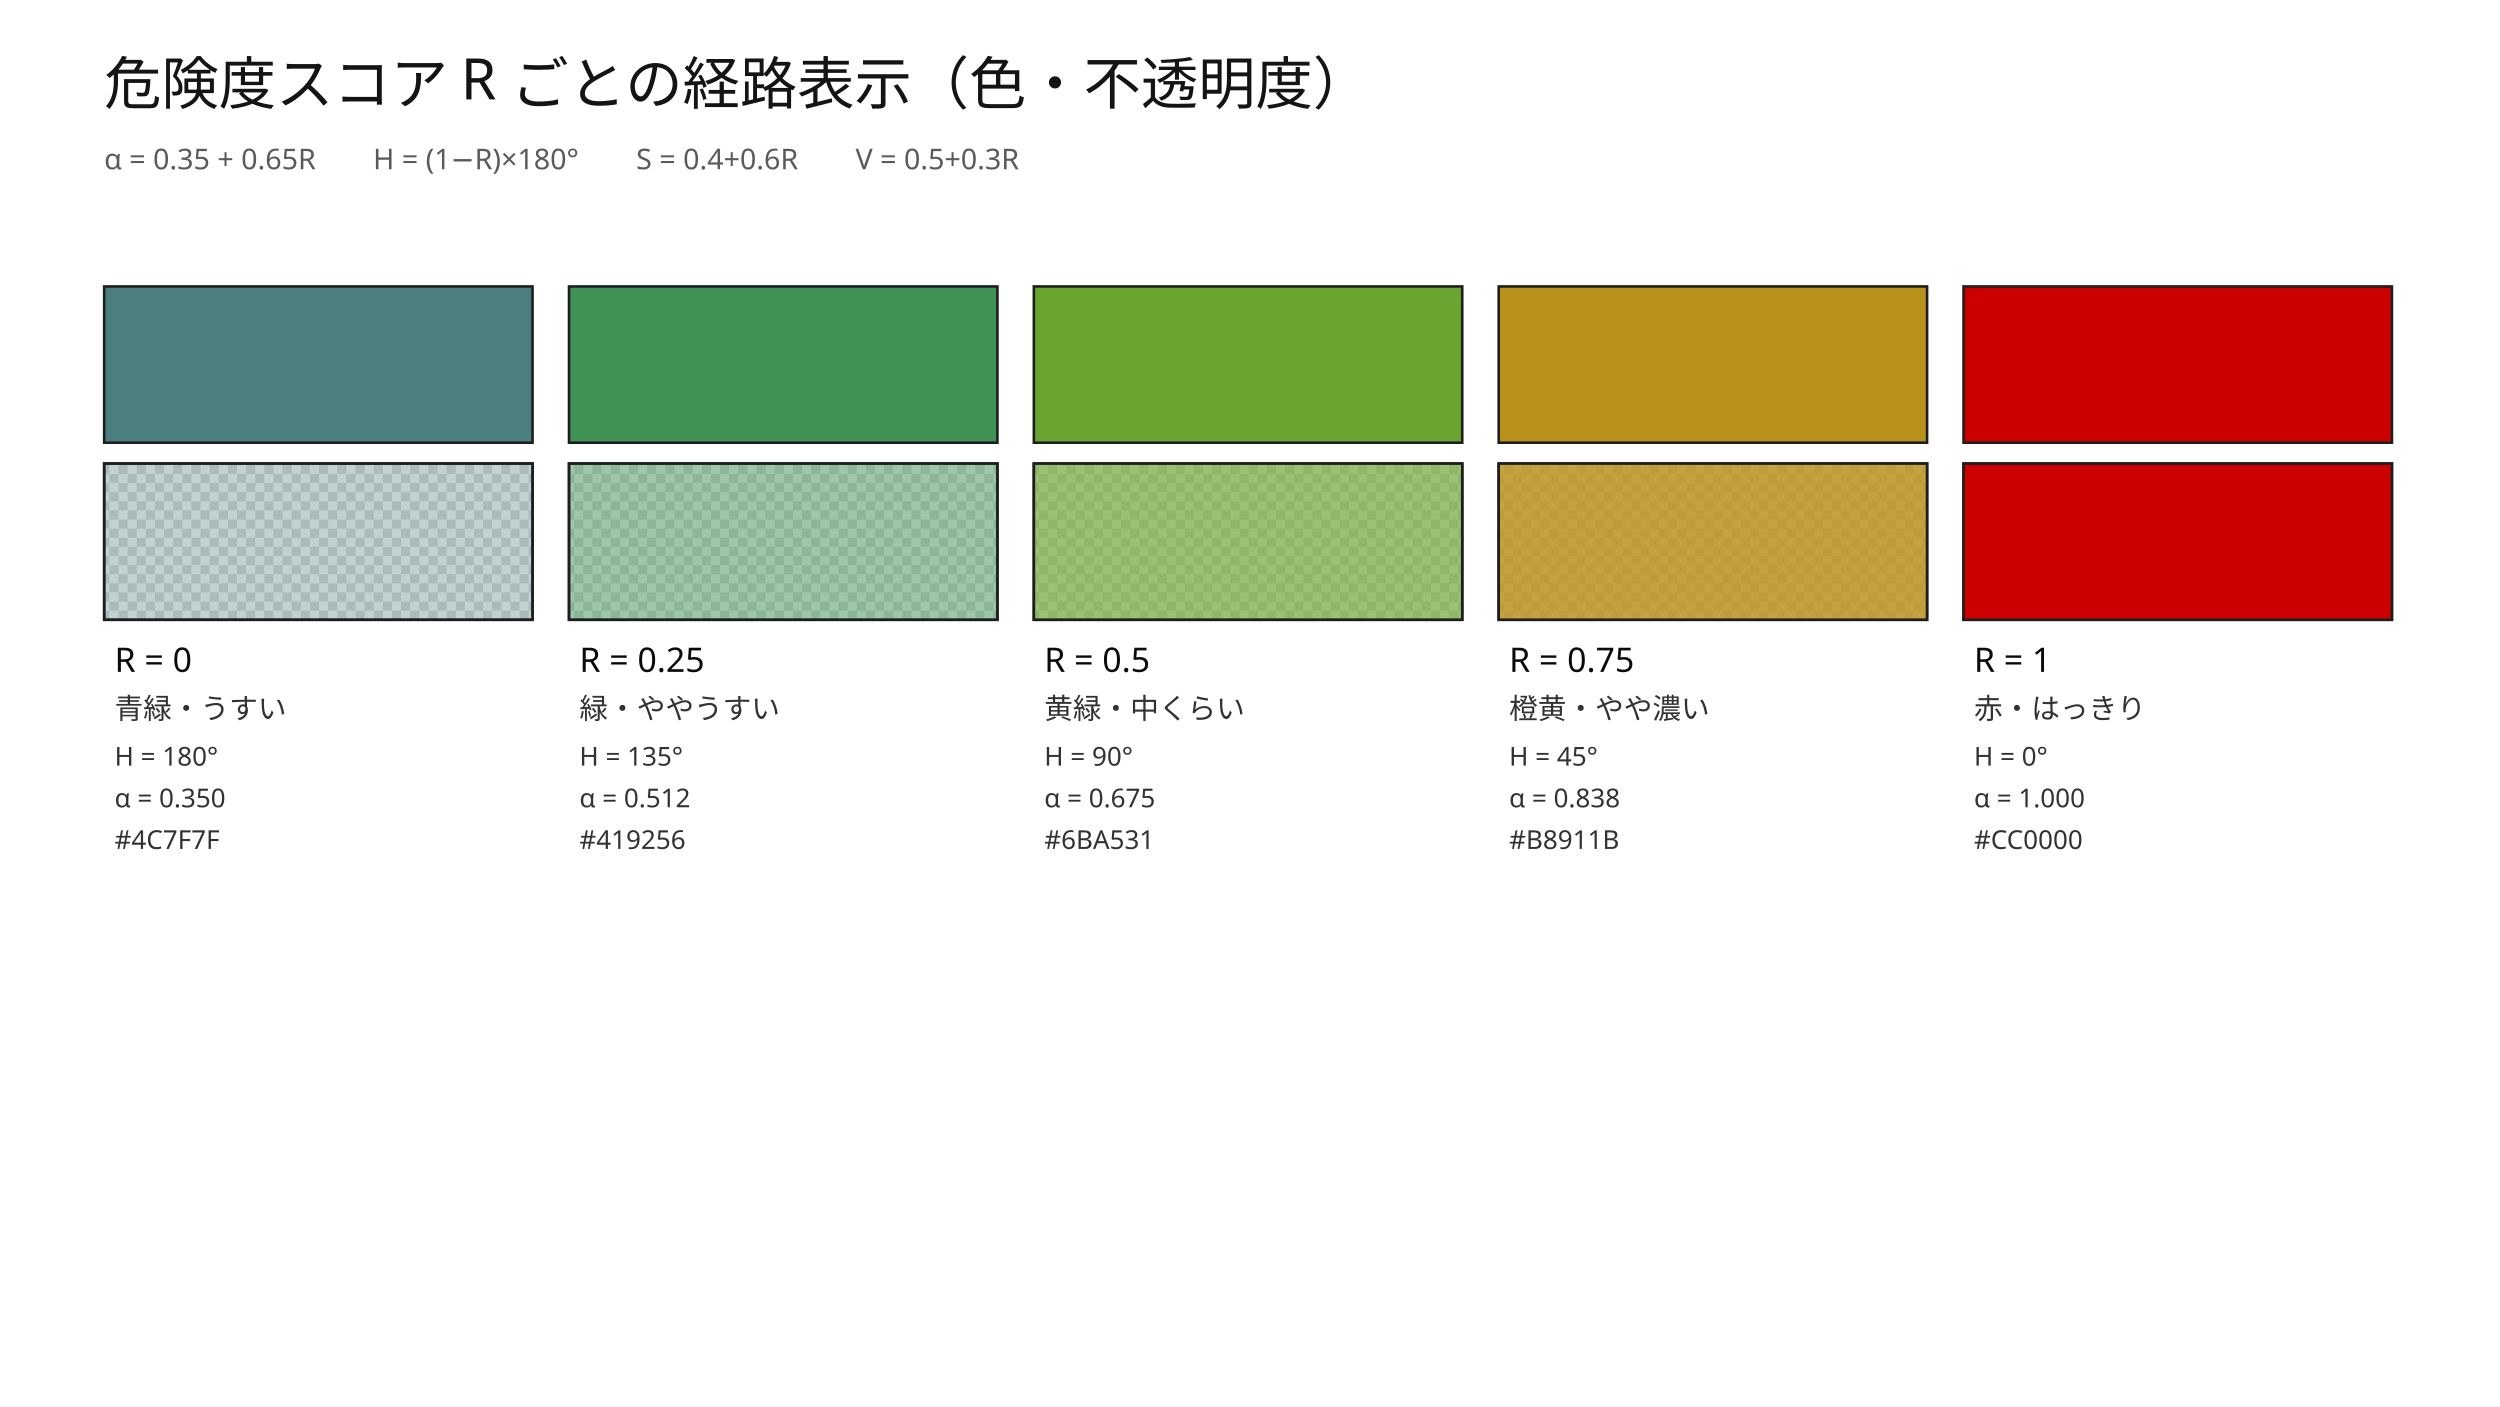
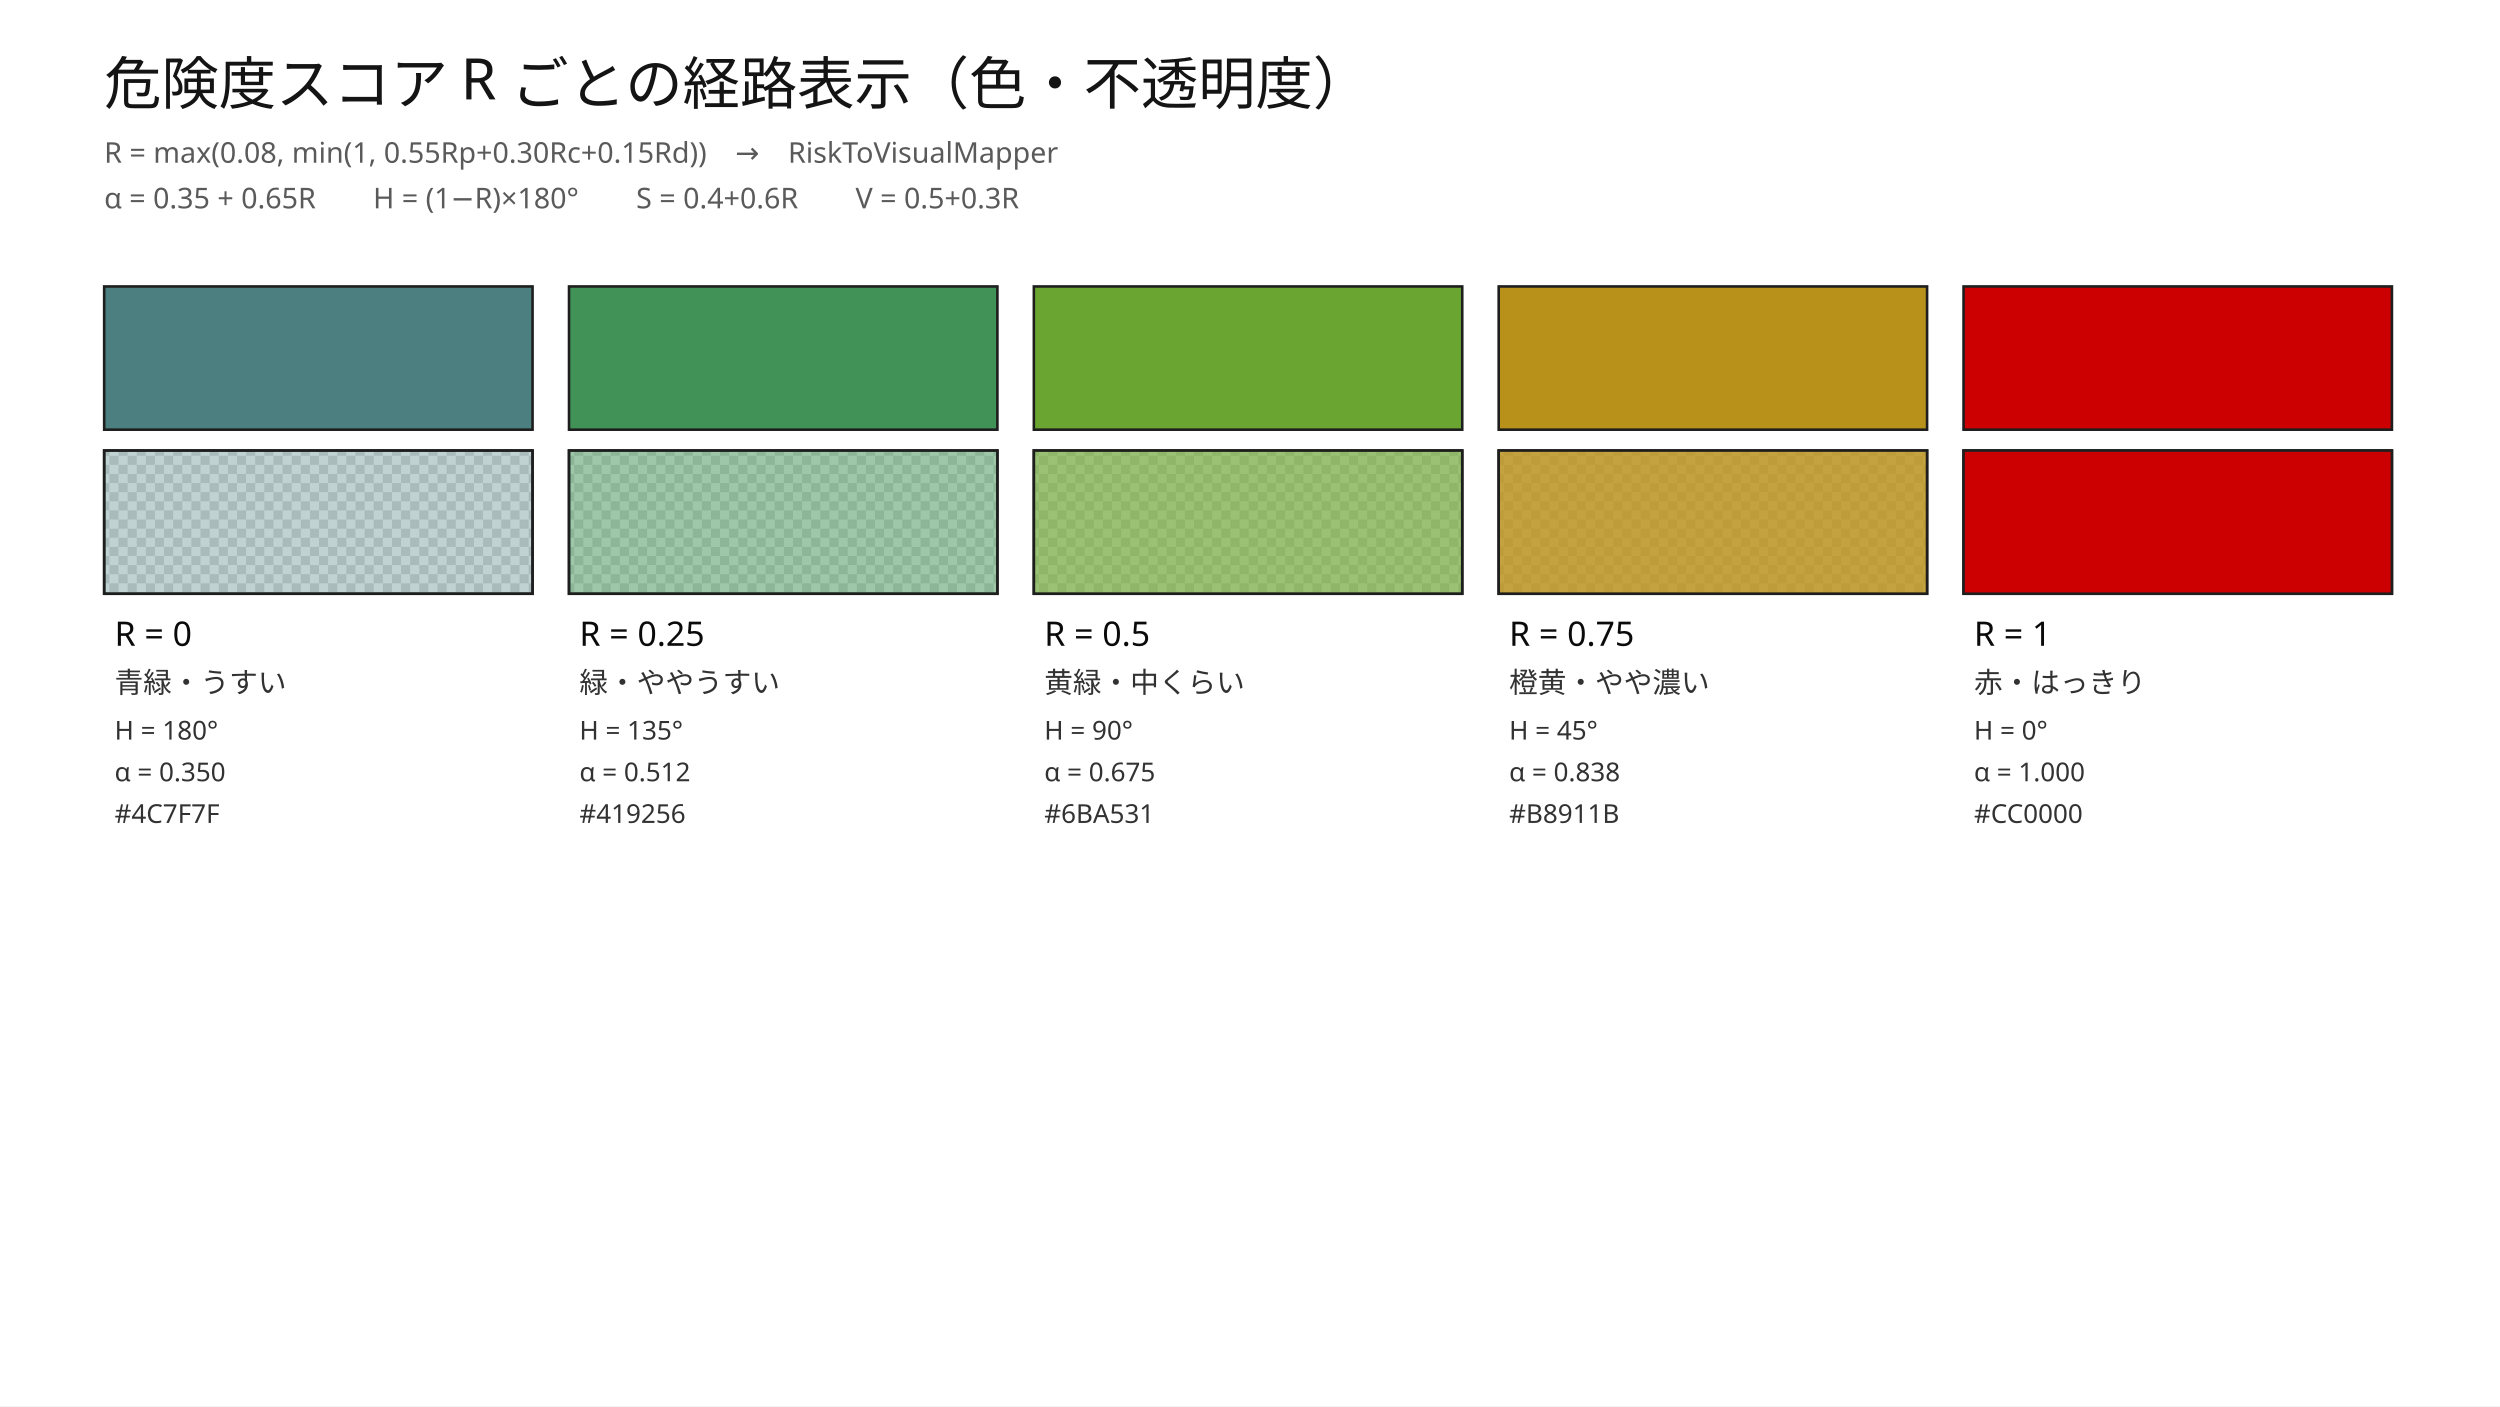
<svg xmlns="http://www.w3.org/2000/svg" width="1920" height="1080" viewBox="0 0 1920 1080">
  <rect width="1920" height="1080" fill="#ffffff" />
  <text x="80" y="80" font-family="Meiryo, Yu Gothic, sans-serif" font-size="44" fill="#141414">危険度スコア R ごとの経路表示（色・不透明度）</text>
-   <text x="80" y="130" font-family="Meiryo, Yu Gothic, sans-serif" font-size="22" fill="#5a5a5a">α = 0.35 + 0.65R　　H = (1−R)×180°　　S = 0.4+0.6R　　V = 0.5+0.3R</text>
+   <text x="80" y="125" font-family="Meiryo, Yu Gothic, sans-serif" font-size="22" fill="#5a5a5a">R = max(0.08, min(1, 0.55Rp+0.30Rc+0.15Rd))　→　RiskToVisualMapper</text>
+   <text x="80" y="160" font-family="Meiryo, Yu Gothic, sans-serif" font-size="22" fill="#5a5a5a">α = 0.35 + 0.65R　　H = (1−R)×180°　　S = 0.4+0.6R　　V = 0.5+0.3R</text>
  <defs>
    <pattern id="chk" width="14" height="14" patternUnits="userSpaceOnUse">
      <rect width="14" height="14" fill="#ffffff" />
      <rect width="7" height="7" fill="#dcdcdc" />
      <rect x="7" y="7" width="7" height="7" fill="#dcdcdc" />
    </pattern>
  </defs>
-   <rect x="80" y="220" width="329" height="120" fill="#4C7F7F" stroke="#1e1e1e" stroke-width="2" />
-   <rect x="80" y="356" width="329" height="120" fill="url(#chk)" stroke="#1e1e1e" stroke-width="2" />
-   <rect x="80" y="356" width="329" height="120" fill="#4C7F7F" fill-opacity="0.35" stroke="#1e1e1e" stroke-width="2" />
-   <text x="88" y="516" font-family="Meiryo, Yu Gothic, sans-serif" font-size="26" fill="#0a0a0a">R = 0</text>
-   <text x="88" y="552" font-family="Meiryo, Yu Gothic, sans-serif" font-size="22" fill="#323232">青緑・うすい</text>
-   <text x="88" y="588" font-family="Meiryo, Yu Gothic, sans-serif" font-size="20" fill="#323232">H = 180°</text>
-   <text x="88" y="620" font-family="Meiryo, Yu Gothic, sans-serif" font-size="20" fill="#323232">α = 0.350</text>
-   <text x="88" y="652" font-family="Meiryo, Yu Gothic, sans-serif" font-size="20" fill="#323232">#4C7F7F</text>
-   <rect x="437" y="220" width="329" height="120" fill="#419256" stroke="#1e1e1e" stroke-width="2" />
-   <rect x="437" y="356" width="329" height="120" fill="url(#chk)" stroke="#1e1e1e" stroke-width="2" />
-   <rect x="437" y="356" width="329" height="120" fill="#419256" fill-opacity="0.512" stroke="#1e1e1e" stroke-width="2" />
-   <text x="445" y="516" font-family="Meiryo, Yu Gothic, sans-serif" font-size="26" fill="#0a0a0a">R = 0.25</text>
-   <text x="445" y="552" font-family="Meiryo, Yu Gothic, sans-serif" font-size="22" fill="#323232">緑・ややうすい</text>
-   <text x="445" y="588" font-family="Meiryo, Yu Gothic, sans-serif" font-size="20" fill="#323232">H = 135°</text>
-   <text x="445" y="620" font-family="Meiryo, Yu Gothic, sans-serif" font-size="20" fill="#323232">α = 0.512</text>
-   <text x="445" y="652" font-family="Meiryo, Yu Gothic, sans-serif" font-size="20" fill="#323232">#419256</text>
-   <rect x="794" y="220" width="329" height="120" fill="#6BA531" stroke="#1e1e1e" stroke-width="2" />
-   <rect x="794" y="356" width="329" height="120" fill="url(#chk)" stroke="#1e1e1e" stroke-width="2" />
-   <rect x="794" y="356" width="329" height="120" fill="#6BA531" fill-opacity="0.675" stroke="#1e1e1e" stroke-width="2" />
-   <text x="802" y="516" font-family="Meiryo, Yu Gothic, sans-serif" font-size="26" fill="#0a0a0a">R = 0.5</text>
-   <text x="802" y="552" font-family="Meiryo, Yu Gothic, sans-serif" font-size="22" fill="#323232">黄緑・中くらい</text>
-   <text x="802" y="588" font-family="Meiryo, Yu Gothic, sans-serif" font-size="20" fill="#323232">H = 90°</text>
-   <text x="802" y="620" font-family="Meiryo, Yu Gothic, sans-serif" font-size="20" fill="#323232">α = 0.675</text>
-   <text x="802" y="652" font-family="Meiryo, Yu Gothic, sans-serif" font-size="20" fill="#323232">#6BA531</text>
-   <rect x="1151" y="220" width="329" height="120" fill="#B8911B" stroke="#1e1e1e" stroke-width="2" />
-   <rect x="1151" y="356" width="329" height="120" fill="url(#chk)" stroke="#1e1e1e" stroke-width="2" />
-   <rect x="1151" y="356" width="329" height="120" fill="#B8911B" fill-opacity="0.838" stroke="#1e1e1e" stroke-width="2" />
-   <text x="1159" y="516" font-family="Meiryo, Yu Gothic, sans-serif" font-size="26" fill="#0a0a0a">R = 0.75</text>
-   <text x="1159" y="552" font-family="Meiryo, Yu Gothic, sans-serif" font-size="22" fill="#323232">橙黄・やや濃い</text>
-   <text x="1159" y="588" font-family="Meiryo, Yu Gothic, sans-serif" font-size="20" fill="#323232">H = 45°</text>
-   <text x="1159" y="620" font-family="Meiryo, Yu Gothic, sans-serif" font-size="20" fill="#323232">α = 0.838</text>
-   <text x="1159" y="652" font-family="Meiryo, Yu Gothic, sans-serif" font-size="20" fill="#323232">#B8911B</text>
-   <rect x="1508" y="220" width="329" height="120" fill="#CC0000" stroke="#1e1e1e" stroke-width="2" />
-   <rect x="1508" y="356" width="329" height="120" fill="url(#chk)" stroke="#1e1e1e" stroke-width="2" />
-   <rect x="1508" y="356" width="329" height="120" fill="#CC0000" fill-opacity="1" stroke="#1e1e1e" stroke-width="2" />
-   <text x="1516" y="516" font-family="Meiryo, Yu Gothic, sans-serif" font-size="26" fill="#0a0a0a">R = 1</text>
-   <text x="1516" y="552" font-family="Meiryo, Yu Gothic, sans-serif" font-size="22" fill="#323232">赤・はっきり</text>
-   <text x="1516" y="588" font-family="Meiryo, Yu Gothic, sans-serif" font-size="20" fill="#323232">H = 0°</text>
-   <text x="1516" y="620" font-family="Meiryo, Yu Gothic, sans-serif" font-size="20" fill="#323232">α = 1.000</text>
-   <text x="1516" y="652" font-family="Meiryo, Yu Gothic, sans-serif" font-size="20" fill="#323232">#CC0000</text>
+   <rect x="80" y="220" width="329" height="110" fill="#4C7F7F" stroke="#1e1e1e" stroke-width="2" />
+   <rect x="80" y="346" width="329" height="110" fill="url(#chk)" stroke="#1e1e1e" stroke-width="2" />
+   <rect x="80" y="346" width="329" height="110" fill="#4C7F7F" fill-opacity="0.35" stroke="#1e1e1e" stroke-width="2" />
+   <text x="88" y="496" font-family="Meiryo, Yu Gothic, sans-serif" font-size="26" fill="#0a0a0a">R = 0</text>
+   <text x="88" y="532" font-family="Meiryo, Yu Gothic, sans-serif" font-size="22" fill="#323232">青緑・うすい</text>
+   <text x="88" y="568" font-family="Meiryo, Yu Gothic, sans-serif" font-size="20" fill="#323232">H = 180°</text>
+   <text x="88" y="600" font-family="Meiryo, Yu Gothic, sans-serif" font-size="20" fill="#323232">α = 0.350</text>
+   <text x="88" y="632" font-family="Meiryo, Yu Gothic, sans-serif" font-size="20" fill="#323232">#4C7F7F</text>
+   <rect x="437" y="220" width="329" height="110" fill="#419256" stroke="#1e1e1e" stroke-width="2" />
+   <rect x="437" y="346" width="329" height="110" fill="url(#chk)" stroke="#1e1e1e" stroke-width="2" />
+   <rect x="437" y="346" width="329" height="110" fill="#419256" fill-opacity="0.512" stroke="#1e1e1e" stroke-width="2" />
+   <text x="445" y="496" font-family="Meiryo, Yu Gothic, sans-serif" font-size="26" fill="#0a0a0a">R = 0.25</text>
+   <text x="445" y="532" font-family="Meiryo, Yu Gothic, sans-serif" font-size="22" fill="#323232">緑・ややうすい</text>
+   <text x="445" y="568" font-family="Meiryo, Yu Gothic, sans-serif" font-size="20" fill="#323232">H = 135°</text>
+   <text x="445" y="600" font-family="Meiryo, Yu Gothic, sans-serif" font-size="20" fill="#323232">α = 0.512</text>
+   <text x="445" y="632" font-family="Meiryo, Yu Gothic, sans-serif" font-size="20" fill="#323232">#419256</text>
+   <rect x="794" y="220" width="329" height="110" fill="#6BA531" stroke="#1e1e1e" stroke-width="2" />
+   <rect x="794" y="346" width="329" height="110" fill="url(#chk)" stroke="#1e1e1e" stroke-width="2" />
+   <rect x="794" y="346" width="329" height="110" fill="#6BA531" fill-opacity="0.675" stroke="#1e1e1e" stroke-width="2" />
+   <text x="802" y="496" font-family="Meiryo, Yu Gothic, sans-serif" font-size="26" fill="#0a0a0a">R = 0.5</text>
+   <text x="802" y="532" font-family="Meiryo, Yu Gothic, sans-serif" font-size="22" fill="#323232">黄緑・中くらい</text>
+   <text x="802" y="568" font-family="Meiryo, Yu Gothic, sans-serif" font-size="20" fill="#323232">H = 90°</text>
+   <text x="802" y="600" font-family="Meiryo, Yu Gothic, sans-serif" font-size="20" fill="#323232">α = 0.675</text>
+   <text x="802" y="632" font-family="Meiryo, Yu Gothic, sans-serif" font-size="20" fill="#323232">#6BA531</text>
+   <rect x="1151" y="220" width="329" height="110" fill="#B8911B" stroke="#1e1e1e" stroke-width="2" />
+   <rect x="1151" y="346" width="329" height="110" fill="url(#chk)" stroke="#1e1e1e" stroke-width="2" />
+   <rect x="1151" y="346" width="329" height="110" fill="#B8911B" fill-opacity="0.838" stroke="#1e1e1e" stroke-width="2" />
+   <text x="1159" y="496" font-family="Meiryo, Yu Gothic, sans-serif" font-size="26" fill="#0a0a0a">R = 0.75</text>
+   <text x="1159" y="532" font-family="Meiryo, Yu Gothic, sans-serif" font-size="22" fill="#323232">橙黄・やや濃い</text>
+   <text x="1159" y="568" font-family="Meiryo, Yu Gothic, sans-serif" font-size="20" fill="#323232">H = 45°</text>
+   <text x="1159" y="600" font-family="Meiryo, Yu Gothic, sans-serif" font-size="20" fill="#323232">α = 0.838</text>
+   <text x="1159" y="632" font-family="Meiryo, Yu Gothic, sans-serif" font-size="20" fill="#323232">#B8911B</text>
+   <rect x="1508" y="220" width="329" height="110" fill="#CC0000" stroke="#1e1e1e" stroke-width="2" />
+   <rect x="1508" y="346" width="329" height="110" fill="url(#chk)" stroke="#1e1e1e" stroke-width="2" />
+   <rect x="1508" y="346" width="329" height="110" fill="#CC0000" fill-opacity="1" stroke="#1e1e1e" stroke-width="2" />
+   <text x="1516" y="496" font-family="Meiryo, Yu Gothic, sans-serif" font-size="26" fill="#0a0a0a">R = 1</text>
+   <text x="1516" y="532" font-family="Meiryo, Yu Gothic, sans-serif" font-size="22" fill="#323232">赤・はっきり</text>
+   <text x="1516" y="568" font-family="Meiryo, Yu Gothic, sans-serif" font-size="20" fill="#323232">H = 0°</text>
+   <text x="1516" y="600" font-family="Meiryo, Yu Gothic, sans-serif" font-size="20" fill="#323232">α = 1.000</text>
+   <text x="1516" y="632" font-family="Meiryo, Yu Gothic, sans-serif" font-size="20" fill="#323232">#CC0000</text>
</svg>
